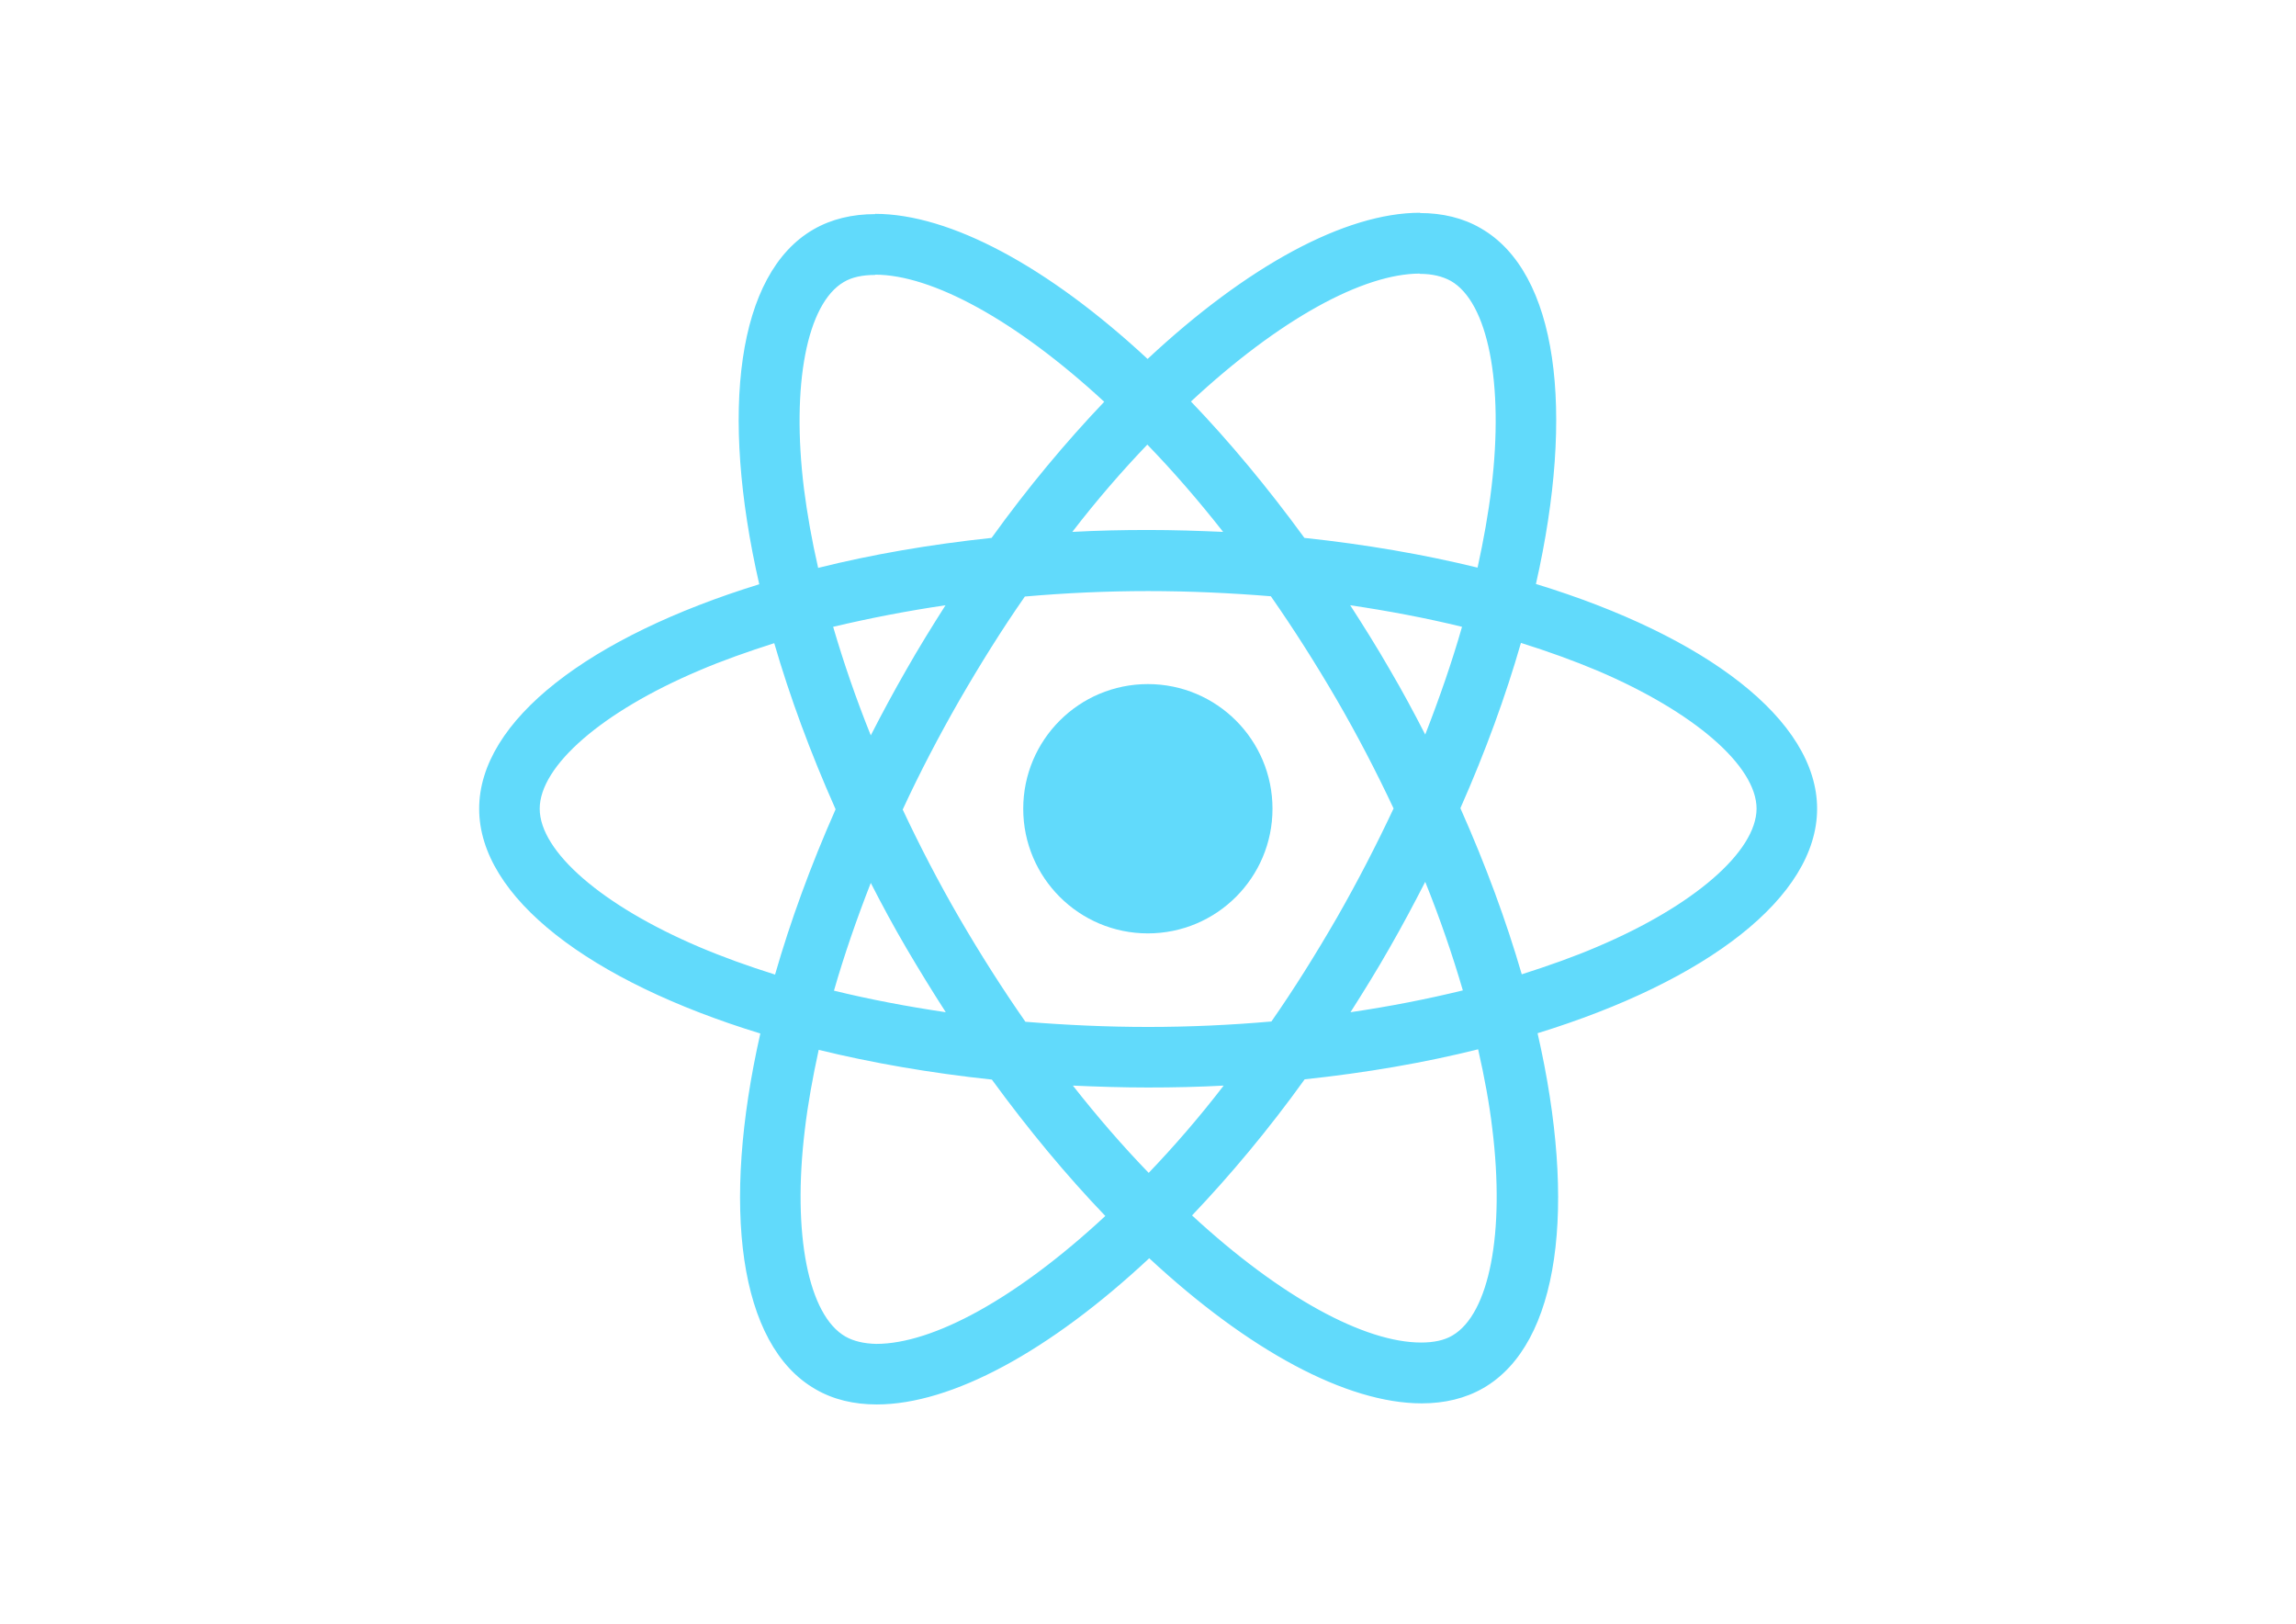
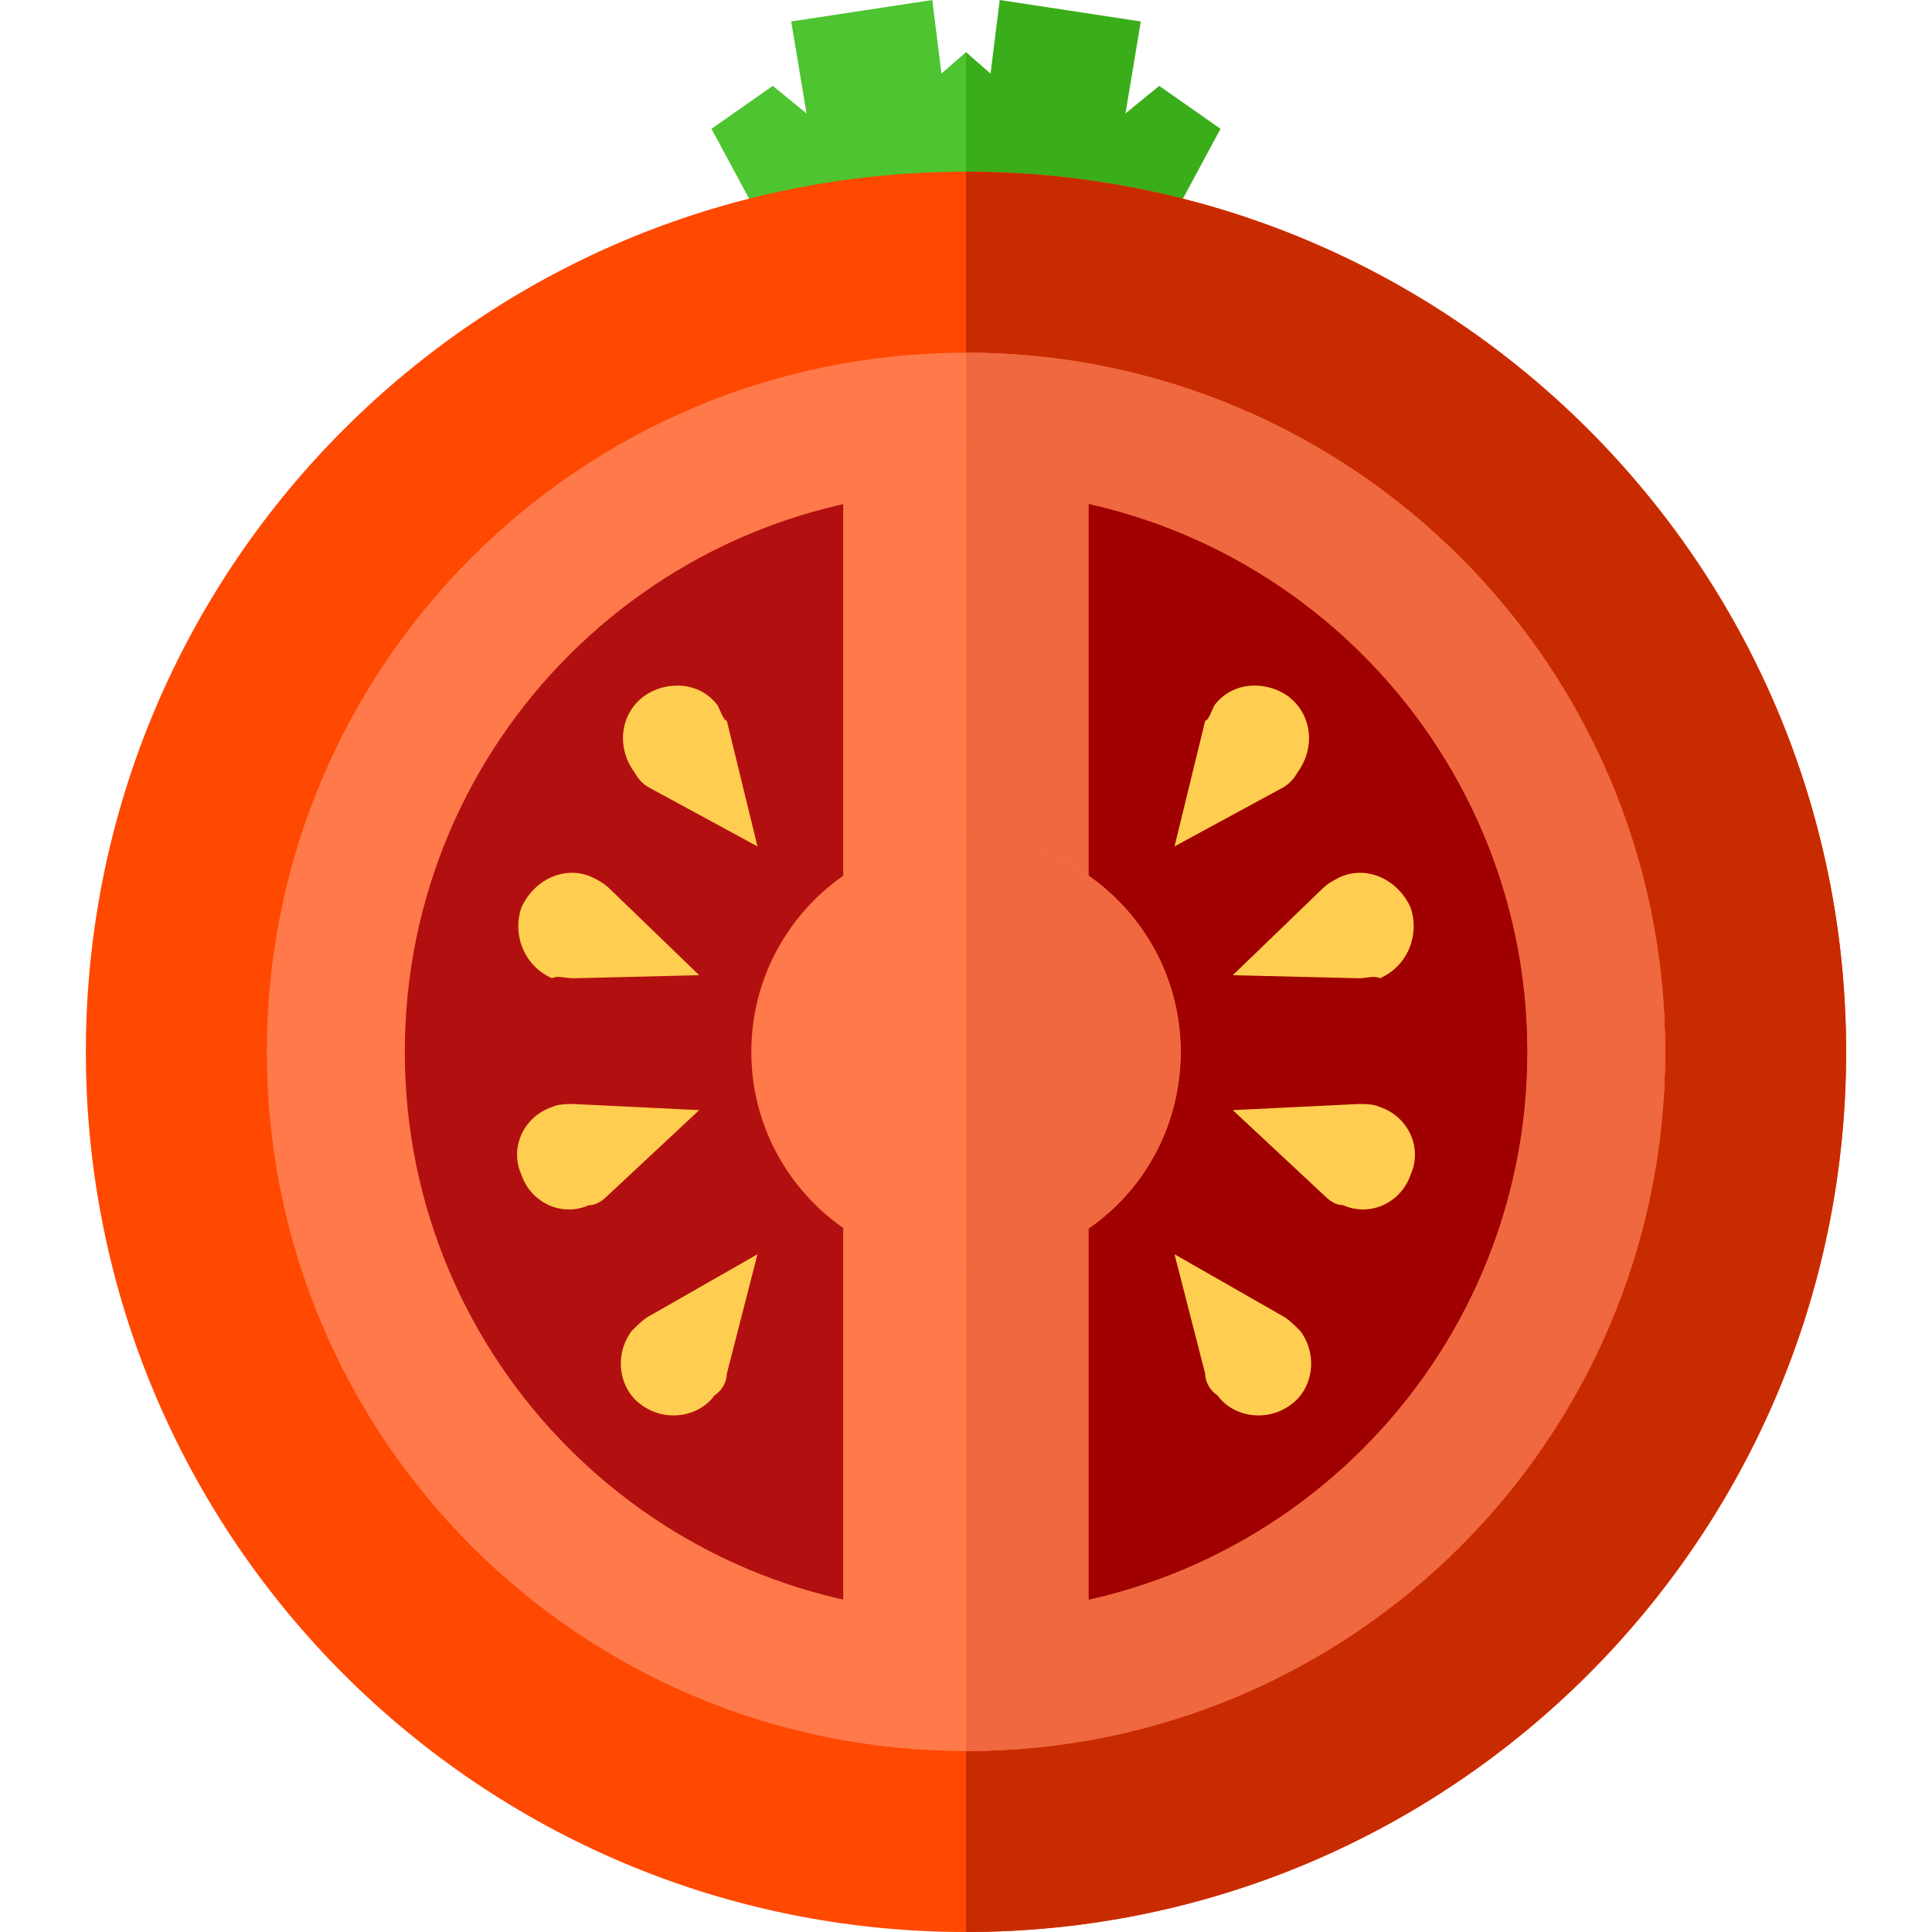
- <svg xmlns="http://www.w3.org/2000/svg" viewBox="0 0 841.9 595.3">
-   <g fill="#61DAFB">
-     <path d="M666.3 296.5c0-32.5-40.7-63.3-103.1-82.4 14.4-63.6 8-114.2-20.2-130.4-6.5-3.8-14.1-5.6-22.4-5.6v22.3c4.6 0 8.3.9 11.4 2.6 13.6 7.8 19.5 37.5 14.9 75.7-1.1 9.4-2.9 19.3-5.1 29.4-19.6-4.8-41-8.5-63.5-10.9-13.5-18.5-27.5-35.3-41.6-50 32.6-30.3 63.2-46.9 84-46.9V78c-27.5 0-63.5 19.6-99.9 53.6-36.4-33.8-72.4-53.2-99.9-53.2v22.3c20.7 0 51.4 16.5 84 46.6-14 14.7-28 31.4-41.3 49.9-22.6 2.4-44 6.1-63.6 11-2.3-10-4-19.7-5.2-29-4.7-38.2 1.1-67.9 14.6-75.8 3-1.8 6.9-2.6 11.5-2.6V78.5c-8.4 0-16 1.8-22.6 5.6-28.1 16.2-34.4 66.7-19.9 130.1-62.2 19.2-102.7 49.9-102.7 82.3 0 32.5 40.7 63.3 103.1 82.4-14.4 63.6-8 114.2 20.2 130.4 6.5 3.8 14.1 5.6 22.5 5.6 27.5 0 63.5-19.6 99.9-53.6 36.4 33.8 72.4 53.2 99.9 53.2 8.4 0 16-1.8 22.6-5.6 28.1-16.2 34.4-66.7 19.9-130.1 62-19.1 102.5-49.9 102.5-82.3zm-130.2-66.7c-3.7 12.9-8.3 26.2-13.5 39.5-4.1-8-8.4-16-13.1-24-4.6-8-9.5-15.8-14.4-23.4 14.2 2.1 27.9 4.7 41 7.9zm-45.8 106.5c-7.8 13.5-15.8 26.3-24.1 38.2-14.9 1.3-30 2-45.2 2-15.1 0-30.2-.7-45-1.9-8.3-11.9-16.4-24.6-24.2-38-7.6-13.1-14.5-26.4-20.8-39.8 6.2-13.4 13.2-26.8 20.7-39.9 7.8-13.5 15.8-26.3 24.1-38.2 14.9-1.3 30-2 45.2-2 15.1 0 30.2.7 45 1.9 8.3 11.9 16.4 24.6 24.2 38 7.6 13.1 14.5 26.4 20.8 39.8-6.3 13.4-13.2 26.8-20.7 39.9zm32.3-13c5.4 13.4 10 26.8 13.8 39.8-13.1 3.2-26.9 5.9-41.2 8 4.9-7.7 9.8-15.6 14.4-23.7 4.6-8 8.9-16.1 13-24.1zM421.2 430c-9.3-9.6-18.6-20.3-27.8-32 9 .4 18.2.7 27.5.7 9.4 0 18.7-.2 27.8-.7-9 11.7-18.3 22.4-27.5 32zm-74.4-58.9c-14.2-2.1-27.9-4.7-41-7.9 3.7-12.9 8.3-26.2 13.5-39.5 4.1 8 8.4 16 13.1 24 4.7 8 9.5 15.8 14.4 23.4zM420.7 163c9.3 9.6 18.6 20.3 27.8 32-9-.4-18.2-.7-27.5-.7-9.4 0-18.7.2-27.8.7 9-11.7 18.3-22.4 27.5-32zm-74 58.9c-4.9 7.7-9.8 15.6-14.4 23.7-4.6 8-8.9 16-13 24-5.4-13.4-10-26.8-13.8-39.8 13.1-3.1 26.9-5.8 41.2-7.9zm-90.5 125.2c-35.4-15.1-58.3-34.9-58.3-50.6 0-15.7 22.9-35.6 58.3-50.6 8.6-3.7 18-7 27.7-10.1 5.7 19.6 13.2 40 22.5 60.9-9.2 20.8-16.6 41.1-22.2 60.6-9.9-3.1-19.3-6.5-28-10.2zM310 490c-13.6-7.8-19.5-37.5-14.9-75.7 1.1-9.4 2.9-19.3 5.1-29.4 19.6 4.8 41 8.5 63.5 10.9 13.5 18.5 27.5 35.3 41.6 50-32.6 30.3-63.2 46.9-84 46.9-4.5-.1-8.3-1-11.3-2.7zm237.2-76.2c4.7 38.2-1.1 67.9-14.6 75.8-3 1.8-6.9 2.6-11.5 2.6-20.7 0-51.4-16.5-84-46.6 14-14.7 28-31.4 41.3-49.9 22.6-2.4 44-6.1 63.6-11 2.3 10.1 4.1 19.8 5.2 29.1zm38.5-66.7c-8.6 3.7-18 7-27.7 10.1-5.7-19.6-13.2-40-22.5-60.9 9.2-20.8 16.6-41.1 22.2-60.6 9.9 3.1 19.3 6.5 28.1 10.2 35.4 15.1 58.3 34.9 58.3 50.6-.1 15.7-23 35.6-58.4 50.6zM320.8 78.4z" />
-     <circle cx="420.9" cy="296.5" r="45.7" />
-     <path d="M520.5 78.1z" />
+ <svg xmlns="http://www.w3.org/2000/svg" version="1.1" id="Layer_1" x="0px" y="0px" viewBox="0 0 504 504" style="enable-background:new 0 0 504 504;" xml:space="preserve">
+   <polygon style="fill:#4DC430;" points="235.2,66.4 208,75.2 185.6,33.6 201.6,22.4 210.4,29.6 206.4,5.6 243.2,0 245.6,19.2   252,13.6 252,66.4 " />
+   <polygon style="fill:#3AAD1A;" points="268.8,66.4 296,75.2 318.4,33.6 302.4,22.4 293.6,29.6 297.6,5.6 260.8,0 258.4,19.2   252,13.6 252,66.4 " />
+   <circle style="fill:#FF4800;" cx="252" cy="274.4" r="229.6" />
+   <path style="fill:#C92B00;" d="M252,44.8c126.4,0,229.6,102.4,229.6,229.6C481.6,400.8,379.2,504,252,504" />
+   <circle style="fill:#FF794A;" cx="252" cy="274.4" r="182.4" />
+   <path style="fill:#EF683F;" d="M252,92c100.8,0,182.4,81.6,182.4,182.4S352.8,456.8,252,456.8" />
+   <circle style="fill:#B21010;" cx="252" cy="274.4" r="146.4" />
+   <path style="fill:#A00000;" d="M252,128c80.8,0,146.4,65.6,146.4,146.4S332.8,420.8,252,420.8" />
+   <rect x="220" y="116" style="fill:#EF683F;" width="64" height="312" />
+   <g>
+     <rect x="220" y="116" style="fill:#FF794A;" width="32" height="312" />
+     <circle style="fill:#FF794A;" cx="252" cy="274.4" r="56" />
  </g>
+   <path style="fill:#EF683F;" d="M252,218.4c31.2,0,56,25.6,56,56c0,31.2-24.8,56-56,56" />
+   <g>
+     <path style="fill:#FFCD50;" d="M169.6,205.6L169.6,205.6l28,15.2l-8-32.8l0,0c-0.8,0-1.6-2.4-2.4-4c-4.8-6.4-13.6-6.4-19.2-2.4   c-6.4,4.8-7.2,13.6-2.4,20C166.4,203.2,168,204.8,169.6,205.6z" />
+     <path style="fill:#FFCD50;" d="M149.6,255.2L149.6,255.2l32.8-0.8L159.2,232l0,0c-1.6-1.6-3.2-2.4-4.8-3.2   c-7.2-3.2-15.2,0.8-18.4,8c-2.4,7.2,0.8,15.2,8,18.4C145.6,254.4,147.2,255.2,149.6,255.2z" />
+     <path style="fill:#FFCD50;" d="M158.4,312L158.4,312l24-22.4l-32.8-1.6l0,0c-1.6,0-4,0-5.6,0.8c-7.2,2.4-11.2,10.4-8,17.6   c2.4,7.2,10.4,11.2,17.6,8C155.2,314.4,156.8,313.6,158.4,312z" />
+     <path style="fill:#FFCD50;" d="M189.6,358.4L189.6,358.4l8-31.2l-28,16l0,0c-1.6,0.8-3.2,2.4-4.8,4c-4.8,6.4-3.2,15.2,2.4,19.2   c6.4,4.8,15.2,3.2,19.2-2.4C188.8,362.4,189.6,360,189.6,358.4z" />
+     <path style="fill:#FFCD50;" d="M334.4,205.6L334.4,205.6l-28,15.2l8-32.8l0,0c0.8,0,1.6-2.4,2.4-4c4.8-6.4,13.6-6.4,19.2-2.4   c6.4,4.8,7.2,13.6,2.4,20C337.6,203.2,336,204.8,334.4,205.6z" />
+     <path style="fill:#FFCD50;" d="M354.4,255.2L354.4,255.2l-32.8-0.8l23.2-22.4l0,0c1.6-1.6,3.2-2.4,4.8-3.2c7.2-3.2,15.2,0.8,18.4,8   c2.4,7.2-0.8,15.2-8,18.4C358.4,254.4,356.8,255.2,354.4,255.2z" />
+     <path style="fill:#FFCD50;" d="M345.6,312L345.6,312l-24-22.4l32.8-1.6l0,0c1.6,0,4,0,5.6,0.8c7.2,2.4,11.2,10.4,8,17.6   c-2.4,7.2-10.4,11.2-17.6,8C348.8,314.4,347.2,313.6,345.6,312z" />
+     <path style="fill:#FFCD50;" d="M314.4,358.4L314.4,358.4l-8-31.2l28,16l0,0c1.6,0.8,3.2,2.4,4.8,4c4.8,6.4,3.2,15.2-2.4,19.2   c-6.4,4.8-15.2,3.2-19.2-2.4C315.2,362.4,314.4,360,314.4,358.4z" />
+   </g>
+   <g>
+ </g>
+   <g>
+ </g>
+   <g>
+ </g>
+   <g>
+ </g>
+   <g>
+ </g>
+   <g>
+ </g>
+   <g>
+ </g>
+   <g>
+ </g>
+   <g>
+ </g>
+   <g>
+ </g>
+   <g>
+ </g>
+   <g>
+ </g>
+   <g>
+ </g>
+   <g>
+ </g>
+   <g>
+ </g>
</svg>
